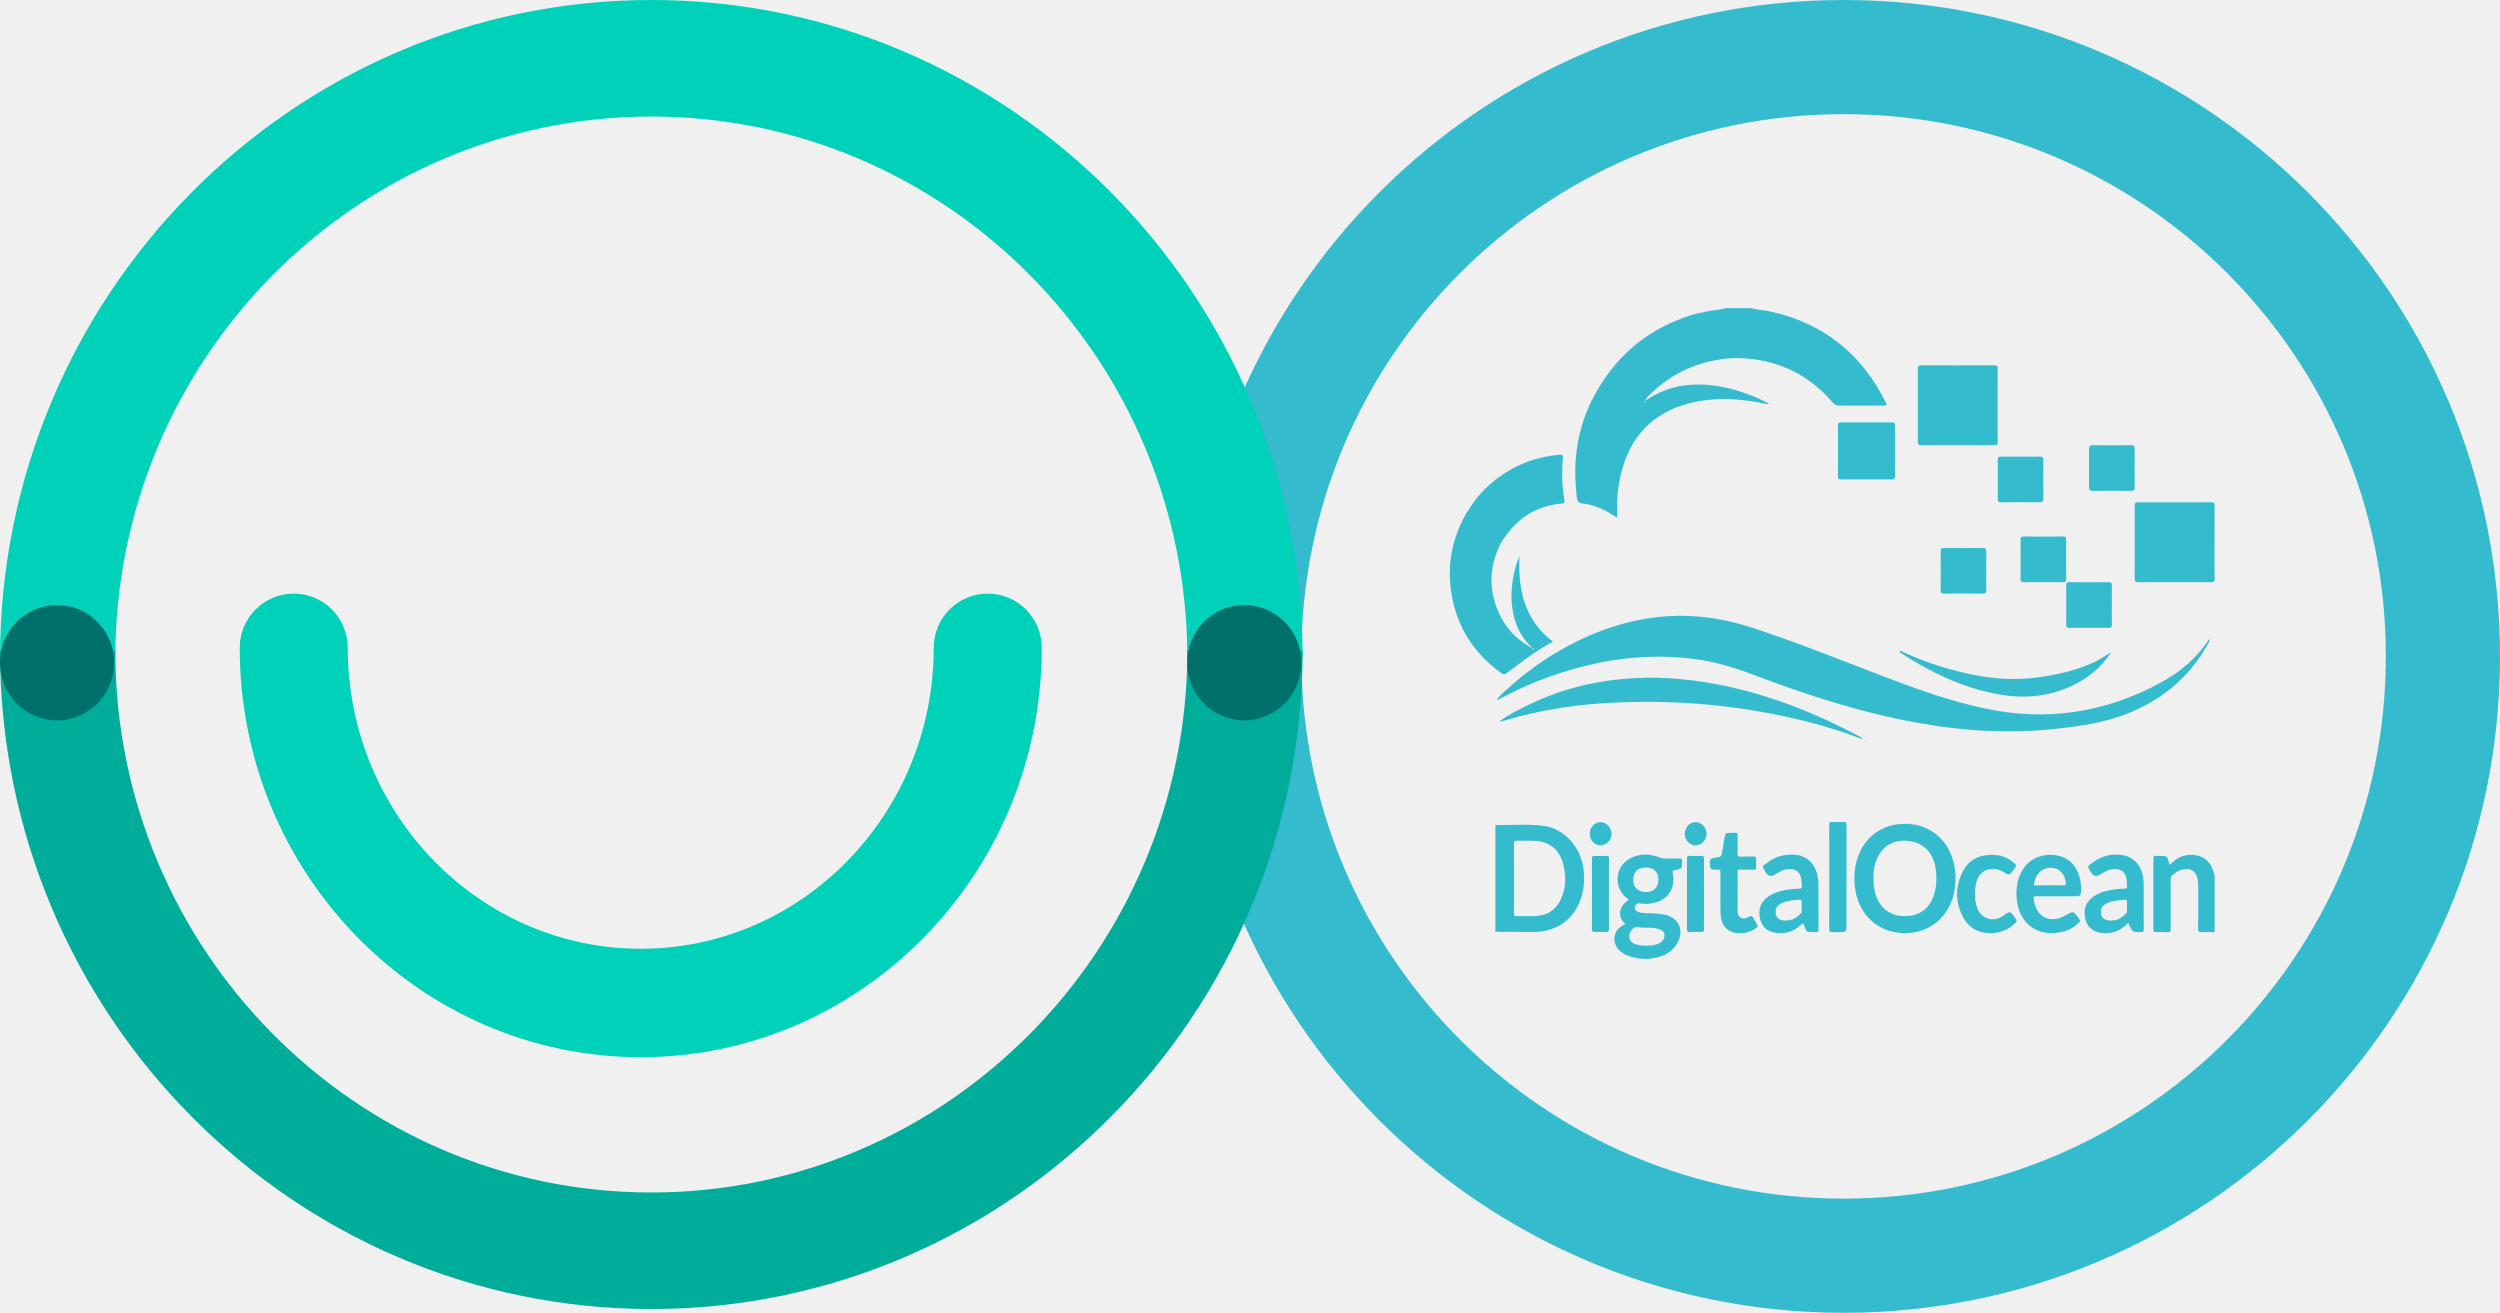
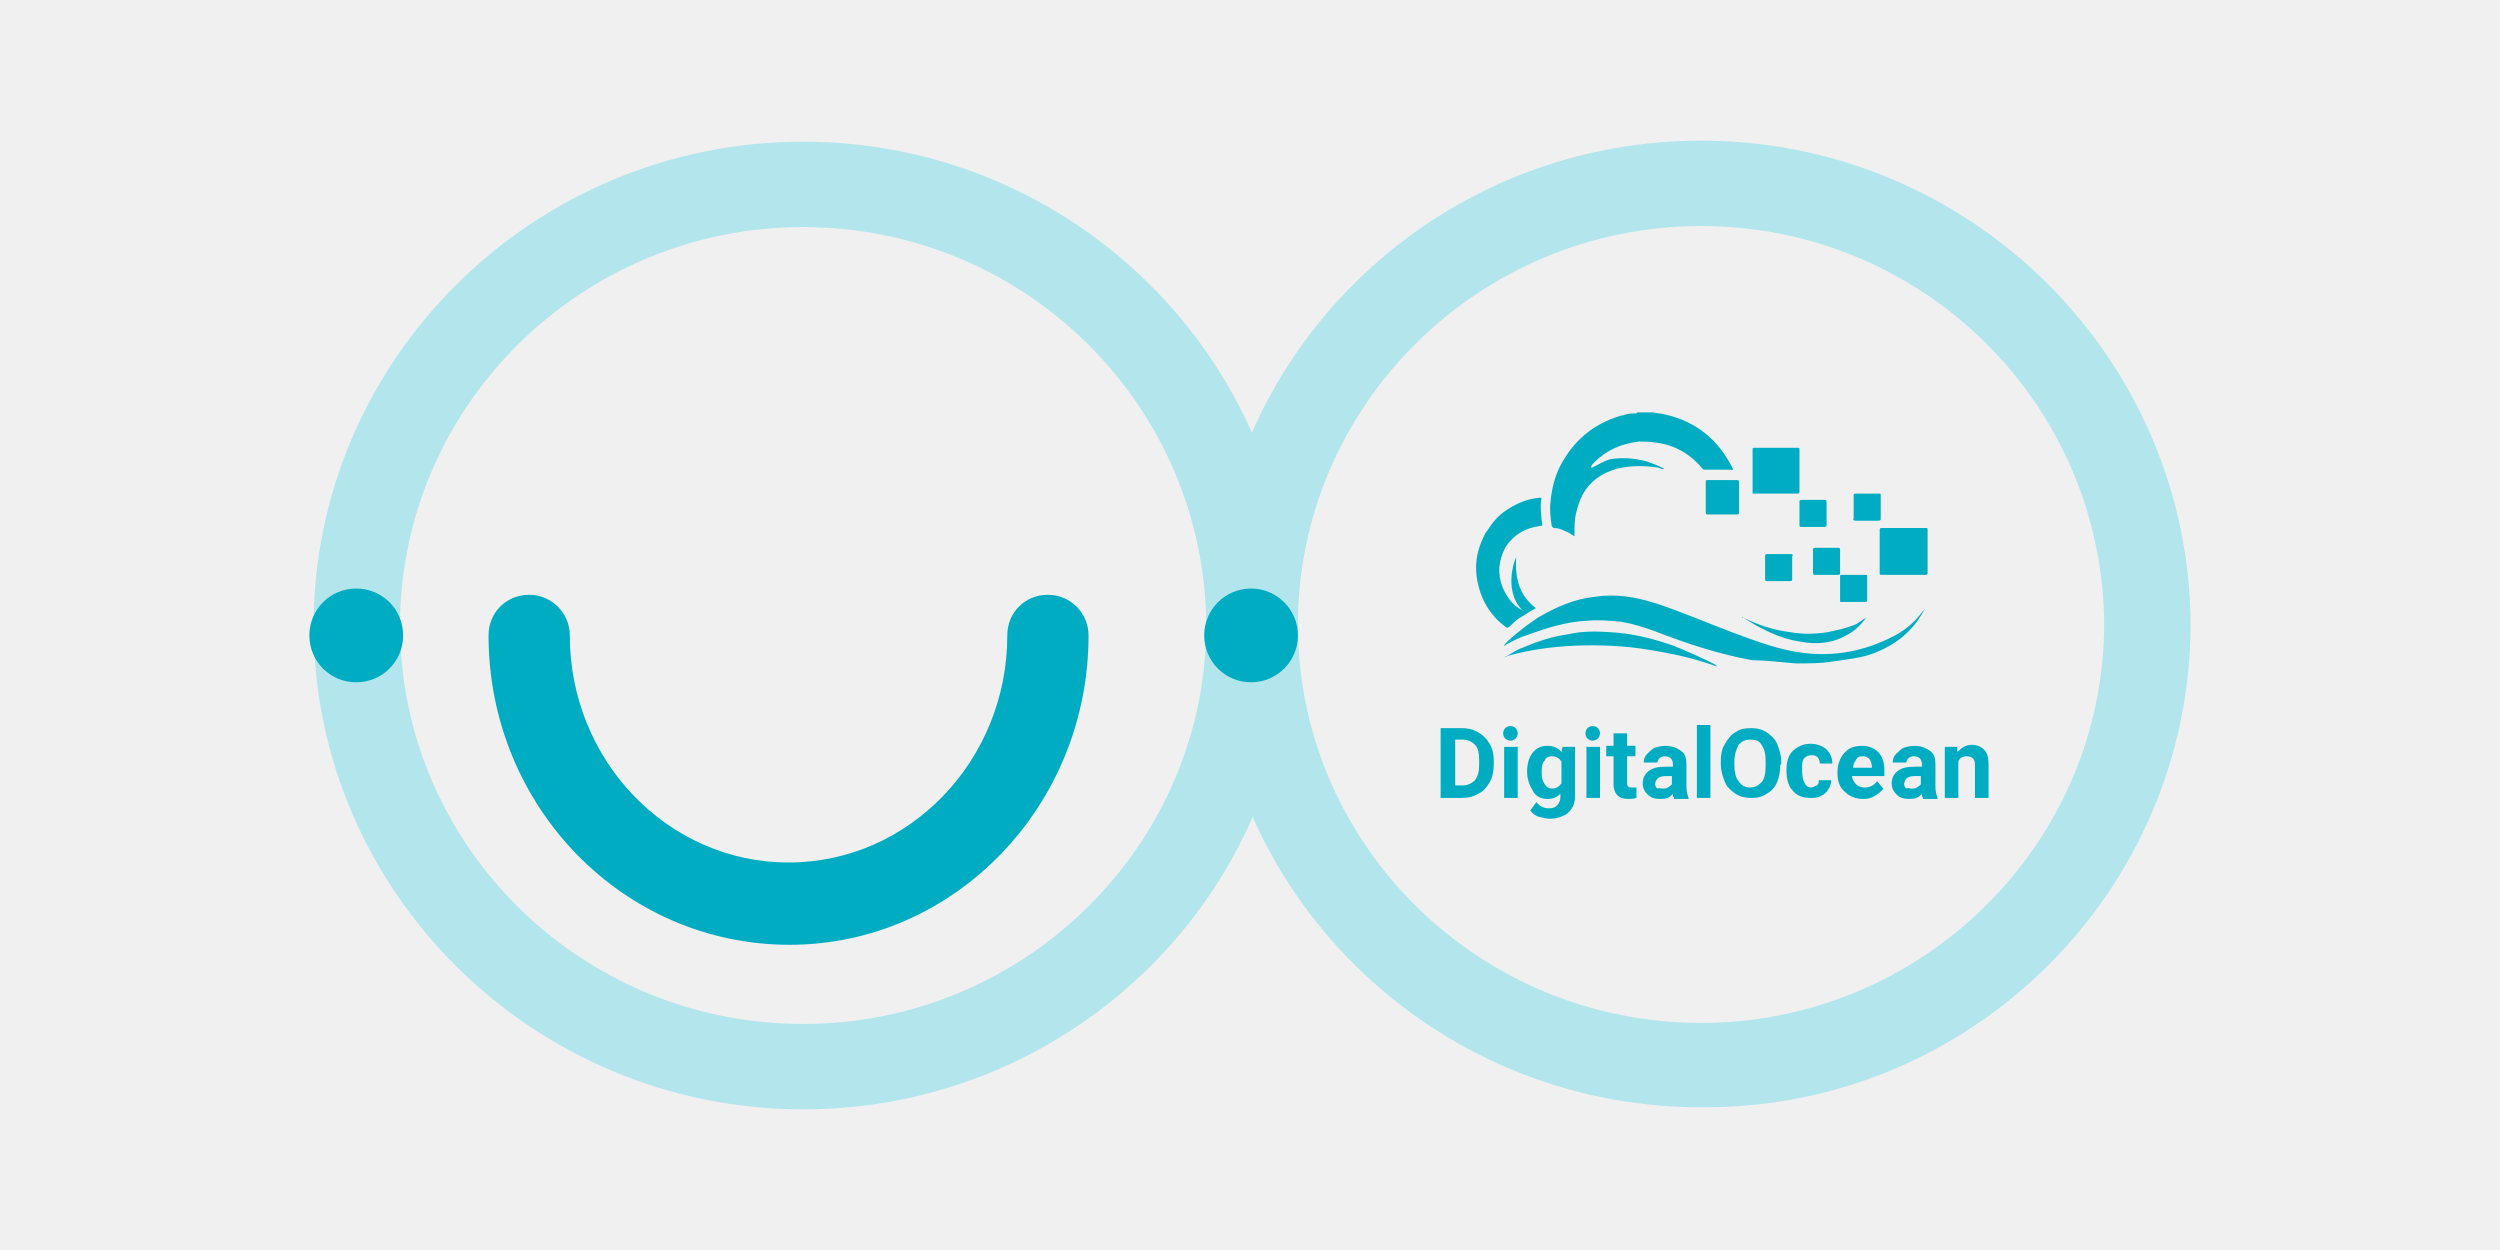
- <svg xmlns="http://www.w3.org/2000/svg" xmlns:xlink="http://www.w3.org/1999/xlink" width="219px" height="115px" viewBox="0 0 219 115" version="1.1">
-   <defs>
-     <path d="M161.5,117 C193.256,117 219,91.256 219,59.5 C219,27.744 193.256,2 161.5,2 C129.744,2 104,27.744 104,59.5 C104,91.256 129.744,117 161.5,117 Z" id="path-1" />
-     <mask id="mask-2" maskContentUnits="userSpaceOnUse" maskUnits="objectBoundingBox" x="0" y="0" width="115" height="115" fill="white">
-       <use xlink:href="#path-1" />
-     </mask>
-   </defs>
-   <g id="Page-1" stroke="none" stroke-width="1" fill="none" fill-rule="evenodd">
-     <g id="010-Sign-up-Copy-8" transform="translate(-72, -102)">
-       <g id="Group" transform="translate(72, 100)">
-         <g id="Screen-Shot-2016-05-03-at-6.30.28-PM" transform="translate(104, 0)" fill="#34BCCE">
-           <g id="Group-6" transform="translate(23, 29)">
-             <path d="M50,23.714 C49.998,23.958 50.095,24.004 50.31,24 C50.872,23.988 51.435,23.996 51.997,23.996 C52.572,23.996 53.147,23.988 53.722,24 C53.935,24.004 54.001,23.932 54,23.721 C53.992,22.571 53.991,21.422 54,20.272 C54.001,20.05 53.911,20 53.71,20.001 C52.573,20.008 51.435,20.01 50.298,20 C50.065,19.998 49.999,20.077 50.001,20.303 C50.01,21.44 50.012,22.577 50,23.714 Z M46.702,21 C45.564,21.014 44.425,21.012 43.287,21.001 C43.05,20.999 42.999,21.086 43,21.305 C43.009,22.438 43.01,23.572 43,24.705 C42.998,24.938 43.078,25.001 43.3,24.999 C44.439,24.99 45.577,24.989 46.715,25 C46.956,25.002 47.004,24.908 47,24.692 C46.988,24.131 46.996,23.571 46.996,23.01 C46.996,22.45 46.988,21.889 47,21.329 C47.004,21.104 46.966,20.997 46.702,21 L46.702,21 Z M48.295,17 C49.42,16.99 50.545,16.99 51.67,17 C51.905,17.002 52.002,16.935 52,16.687 C51.991,15.563 51.991,14.439 52,13.315 C52.002,13.068 51.906,12.999 51.671,13 C50.546,13.009 49.421,13.01 48.296,13 C48.069,12.998 47.995,13.069 48,13.296 C48.014,13.864 48.005,14.432 48.005,15 C48.005,15.568 48.014,16.136 48,16.704 C47.995,16.931 48.068,17.002 48.295,17 L48.295,17 Z M56.316,15.999 C57.443,15.988 58.571,15.986 59.699,16 C59.959,16.003 60.005,15.903 60,15.675 C59.986,15.119 59.995,14.562 59.995,14.006 C59.995,13.437 59.987,12.869 59.999,12.3 C60.004,12.083 59.952,11.998 59.714,12 C58.574,12.012 57.433,12.011 56.293,12 C56.057,11.998 56,12.088 56.001,12.303 C56.008,13.428 56.009,14.553 56,15.678 C55.998,15.915 56.066,16.002 56.316,15.999 L56.316,15.999 Z M54.295,28 C55.433,27.992 56.572,27.991 57.711,28 C57.929,28.002 58.005,27.937 58,27.717 C57.987,27.146 57.996,26.574 57.996,26.003 C57.996,25.432 57.988,24.861 57.999,24.29 C58.004,24.08 57.949,23.998 57.721,24 C56.57,24.01 55.419,24.009 54.268,24.001 C54.066,24 54,24.058 54.001,24.262 C54.009,25.417 54.011,26.571 54,27.725 C53.998,27.955 54.085,28.001 54.295,28 L54.295,28 Z M39.596,30.256 C42.191,31.934 44.936,33.244 47.983,33.807 C50.412,34.256 52.758,34.033 54.967,32.839 C56.174,32.187 57.192,31.306 57.947,30.123 C57.476,30.425 57.013,30.73 56.513,30.972 C55.167,31.622 53.741,31.977 52.28,32.228 C50.387,32.554 48.495,32.563 46.606,32.246 C44.207,31.843 41.897,31.129 39.68,30.106 C39.597,30.067 39.507,29.97 39.395,30.06 C39.423,30.173 39.521,30.207 39.596,30.256 L39.596,30.256 Z M34.283,10 C34.074,9.999 34,10.058 34.001,10.273 C34.009,11.752 34.01,13.23 34,14.709 C33.999,14.943 34.08,15.003 34.302,15 C35.023,14.989 35.745,14.996 36.466,14.996 C37.211,14.996 37.956,14.989 38.701,15 C38.925,15.003 39.001,14.939 39,14.708 C38.991,13.229 38.991,11.75 38.999,10.272 C39.001,10.055 38.925,9.999 38.717,10 C37.239,10.007 35.761,10.007 34.283,10 L34.283,10 Z M29.324,34.571 C26.271,33.477 23.148,32.734 19.915,32.463 C17.831,32.288 15.762,32.351 13.699,32.653 C11.336,32.999 9.07,33.692 6.91,34.736 C6.037,35.159 5.166,35.59 4.381,36.177 L4.398,36.196 C4.53,36.202 4.653,36.166 4.779,36.128 C8.068,35.132 11.441,34.656 14.858,34.528 C18.606,34.387 22.342,34.568 26.056,35.153 C28.988,35.615 31.875,36.261 34.69,37.223 C35.2,37.398 35.706,37.584 36.213,37.765 C36.143,37.667 36.058,37.603 35.966,37.555 C33.814,36.415 31.613,35.391 29.324,34.571 L29.324,34.571 Z M41.313,11.999 C43.438,11.991 45.563,11.989 47.688,12 C47.961,12.001 48.002,11.896 48,11.659 C47.989,10.616 47.995,9.572 47.995,8.528 C47.995,7.46 47.991,6.392 47.999,5.324 C48.001,5.104 47.964,4.999 47.706,5 C45.569,5.01 43.432,5.008 41.295,5.001 C41.077,5.001 41,5.059 41.001,5.287 C41.008,7.424 41.009,9.56 41,11.696 C40.999,11.941 41.081,11.999 41.313,11.999 L41.313,11.999 Z M60.311,23.999 C62.434,23.991 64.558,23.989 66.681,24 C66.944,24.001 67.003,23.917 67,23.67 C66.987,22.627 66.995,21.584 66.995,20.54 C66.995,19.461 66.991,18.381 66.998,17.301 C66.999,17.1 66.976,16.999 66.729,17 C64.581,17.01 62.433,17.009 60.286,17.001 C60.06,17 60,17.068 60.001,17.29 C60.008,19.425 60.009,21.56 60,23.695 C59.999,23.939 60.076,24 60.311,23.999 L60.311,23.999 Z M7.231,29.808 C7.244,29.855 7.269,29.899 7.291,29.941 C7.31,29.924 7.347,29.902 7.344,29.889 C7.333,29.845 7.308,29.803 7.288,29.761 C7.268,29.777 7.229,29.798 7.231,29.808 L7.231,29.808 Z M0.052,24.268 C-0.179,21.964 0.368,19.84 1.503,17.857 C1.526,17.816 1.568,17.787 1.601,17.753 C2.283,16.552 3.225,15.598 4.317,14.794 C5.867,13.654 7.609,13.034 9.504,12.844 C9.912,12.803 9.949,12.838 9.908,13.222 C9.779,14.417 9.857,15.606 10.031,16.79 C10.061,16.997 10.063,17.091 9.816,17.112 C7.6,17.296 5.904,18.377 4.681,20.257 C4.622,20.347 4.561,20.435 4.501,20.524 C3.548,22.362 3.376,24.264 4.102,26.217 C4.653,27.701 5.611,28.848 6.972,29.63 C7.021,29.673 7.083,29.763 7.134,29.697 C7.187,29.628 7.088,29.594 7.033,29.562 C4.855,27.374 5.21,23.861 6.106,21.691 C5.971,24.595 6.499,27.283 9.041,29.209 C8.237,29.642 7.473,30.13 6.739,30.665 C6.161,31.086 5.586,31.51 5.02,31.945 C4.851,32.075 4.731,32.125 4.531,31.981 C1.908,30.093 0.381,27.543 0.052,24.268 L0.052,24.268 Z M17.004,8.167 L17.031,8.244 C17.081,8.205 17.131,8.167 17.181,8.128 L17.004,8.167 Z M11.127,16.578 C10.998,15.436 10.944,14.298 11.042,13.148 C11.199,11.308 11.673,9.561 12.512,7.933 C14.496,4.083 17.567,1.6 21.674,0.453 C21.73,0.437 21.791,0.442 21.849,0.437 C22.522,0.245 23.214,0.165 23.904,0.076 C23.963,0.068 24.022,0.067 24.049,0 L26.462,0 C27.002,0.166 27.569,0.167 28.116,0.29 C32.729,1.331 36.106,3.991 38.22,8.313 C38.245,8.365 38.26,8.422 38.281,8.477 C38.177,8.568 38.067,8.528 37.967,8.528 C36.678,8.531 35.389,8.523 34.1,8.535 C33.861,8.537 33.709,8.453 33.557,8.275 C31.737,6.141 29.454,4.872 26.706,4.479 C25.894,4.363 25.082,4.341 24.267,4.409 C21.751,4.677 19.541,5.646 17.684,7.415 C17.488,7.601 17.27,7.773 17.138,8.023 C17.126,8.052 17.114,8.082 17.101,8.111 C17.125,8.094 17.149,8.077 17.173,8.06 C18.012,7.532 18.888,7.096 19.861,6.887 C21.748,6.483 23.59,6.711 25.408,7.289 C26.276,7.564 27.116,7.907 27.979,8.375 C27.754,8.446 27.61,8.34 27.46,8.329 C27.297,8.318 27.137,8.265 26.974,8.236 C24.988,7.884 22.997,7.816 21.029,8.312 C17.757,9.136 15.759,11.274 14.97,14.606 C14.722,15.655 14.625,16.721 14.663,17.8 C14.669,17.964 14.664,18.129 14.664,18.346 C14.209,18.083 13.812,17.801 13.369,17.608 C12.812,17.365 12.24,17.168 11.638,17.106 C11.299,17.071 11.166,16.924 11.127,16.578 L11.127,16.578 Z M47.538,37.041 C49.407,37.101 51.274,37.053 53.136,36.844 C55.169,36.615 57.192,36.333 59.124,35.601 C62.273,34.407 64.764,32.401 66.427,29.385 C66.486,29.278 66.604,29.181 66.523,28.969 C66.483,29.037 66.462,29.081 66.435,29.12 C65.371,30.697 63.961,31.88 62.326,32.774 C57.44,35.445 52.28,36.216 46.845,35.058 C43.84,34.418 40.958,33.384 38.093,32.288 C34.29,30.833 30.51,29.315 26.643,28.036 C23.744,27.077 20.802,26.701 17.768,27.111 C14.709,27.525 11.901,28.635 9.253,30.211 C7.847,31.048 6.539,32.024 5.315,33.114 C4.907,33.476 4.461,33.812 4.125,34.277 C4.282,34.322 4.372,34.229 4.472,34.176 C5.483,33.644 6.505,33.131 7.567,32.717 C10.47,31.584 13.449,30.789 16.569,30.582 C18.273,30.468 19.963,30.523 21.647,30.761 C23.329,30.999 24.951,31.486 26.542,32.089 C31.299,33.889 36.118,35.465 41.133,36.345 C43.254,36.718 45.387,36.972 47.538,37.041 L47.538,37.041 Z M36.381,38 L36.385,37.949 L36.462,37.979 L36.381,38 Z" id="Fill-1" />
-             <path d="M14.171,46.046 C14.17,46.584 13.708,47.063 13.196,47.058 C12.683,47.053 12.262,46.597 12.262,46.045 C12.261,45.478 12.689,45.015 13.208,45.02 C13.724,45.025 14.173,45.502 14.171,46.046 M22.498,46.058 C22.489,46.597 22.022,47.07 21.51,47.058 C20.998,47.046 20.582,46.585 20.586,46.032 C20.589,45.48 21.013,45.022 21.523,45.02 C22.05,45.017 22.508,45.504 22.498,46.058 M13.948,54.371 C13.95,54.598 13.885,54.654 13.685,54.643 C13.366,54.625 13.045,54.624 12.726,54.643 C12.514,54.656 12.446,54.595 12.449,54.355 C12.462,53.326 12.455,52.297 12.455,51.268 C12.455,50.265 12.46,49.263 12.451,48.26 C12.449,48.05 12.488,47.962 12.704,47.975 C13.039,47.995 13.376,47.991 13.712,47.976 C13.894,47.968 13.949,48.022 13.947,48.223 C13.937,49.252 13.942,50.281 13.942,51.31 C13.942,52.331 13.936,53.351 13.948,54.371 M22.27,48.24 C22.262,49.902 22.266,51.564 22.266,53.226 C22.266,53.613 22.257,54 22.27,54.387 C22.276,54.576 22.233,54.652 22.041,54.643 C21.697,54.626 21.352,54.627 21.008,54.643 C20.822,54.651 20.774,54.588 20.775,54.391 C20.784,53.363 20.779,52.334 20.779,51.305 C20.779,50.285 20.784,49.264 20.775,48.244 C20.774,48.046 20.812,47.964 21.016,47.975 C21.351,47.994 21.689,47.992 22.024,47.976 C22.22,47.966 22.271,48.032 22.27,48.24 M34.759,45.314 C34.749,48.189 34.753,51.063 34.753,53.938 C34.753,54.653 34.753,54.653 34.095,54.653 C33.898,54.653 33.7,54.64 33.505,54.657 C33.302,54.674 33.24,54.601 33.241,54.379 C33.25,52.858 33.246,51.338 33.246,49.817 C33.246,48.305 33.25,46.793 33.241,45.281 C33.24,45.063 33.293,44.991 33.499,45.003 C33.818,45.021 34.139,45.024 34.457,45.002 C34.69,44.986 34.76,45.052 34.759,45.314 M49.513,53.386 C49.718,53.669 49.716,53.667 49.466,53.922 C48.409,54.999 46.002,55.212 45.016,53.437 C44.266,52.086 44.252,50.664 44.965,49.298 C45.542,48.192 46.536,47.85 47.665,47.887 C48.352,47.91 48.957,48.165 49.484,48.643 C49.617,48.763 49.651,48.858 49.523,49.004 C49.44,49.099 49.379,49.217 49.305,49.323 C49.083,49.643 48.96,49.678 48.645,49.467 C48.288,49.228 47.915,49.087 47.486,49.114 C46.853,49.154 46.406,49.492 46.182,50.129 C46.05,50.504 46.011,50.896 46.017,51.313 C46.006,51.747 46.061,52.189 46.233,52.606 C46.614,53.529 47.691,53.816 48.501,53.212 C49.075,52.783 49.077,52.784 49.513,53.386 M26.84,53.846 C27.033,54.183 27.035,54.186 26.707,54.389 C26.158,54.728 25.56,54.816 24.948,54.703 C24.244,54.572 23.789,53.987 23.734,53.218 C23.687,52.577 23.721,51.935 23.708,51.395 C23.708,50.661 23.705,50.028 23.711,49.395 C23.713,49.239 23.674,49.169 23.519,49.183 C23.38,49.195 23.24,49.188 23.101,49.184 C22.903,49.179 22.807,49.068 22.794,48.855 C22.757,48.223 22.755,48.223 23.346,48.117 C23.788,48.038 23.79,48.038 23.874,47.557 C23.945,47.151 24.012,46.745 24.081,46.34 C24.134,46.029 24.21,45.96 24.509,45.956 C24.681,45.953 24.854,45.966 25.025,45.952 C25.183,45.939 25.217,46.01 25.214,46.165 C25.207,46.71 25.218,47.256 25.208,47.8 C25.205,47.981 25.247,48.046 25.424,48.04 C25.826,48.027 26.228,48.041 26.629,48.033 C26.78,48.03 26.855,48.062 26.844,48.248 C26.829,48.493 26.83,48.741 26.844,48.986 C26.853,49.157 26.79,49.192 26.645,49.189 C26.227,49.18 25.809,49.191 25.391,49.182 C25.254,49.18 25.208,49.223 25.209,49.374 C25.214,50.526 25.207,51.678 25.215,52.829 C25.219,53.329 25.568,53.574 26.006,53.404 C26.075,53.377 26.143,53.344 26.205,53.304 C26.375,53.195 26.498,53.244 26.594,53.42 C26.673,53.564 26.758,53.703 26.84,53.846 M30.752,53.019 C30.474,53.315 30.152,53.538 29.758,53.61 C29.556,53.647 29.351,53.654 29.146,53.62 C28.847,53.569 28.64,53.391 28.574,53.117 C28.493,52.779 28.588,52.46 28.832,52.269 C29.063,52.089 29.33,52.001 29.604,51.942 C29.941,51.868 30.283,51.833 30.628,51.821 C30.793,51.815 30.847,51.875 30.831,52.045 C30.82,52.167 30.829,52.291 30.829,52.448 C30.784,52.613 30.917,52.844 30.752,53.019 M32.296,52.364 L32.292,52.364 C32.292,51.678 32.308,50.991 32.289,50.306 C32.251,48.921 31.427,47.951 30.226,47.872 C29.375,47.816 28.573,48.005 27.869,48.533 C27.275,48.978 27.359,48.809 27.699,49.442 C27.859,49.742 28.135,49.802 28.425,49.643 C28.607,49.543 28.783,49.43 28.965,49.33 C29.257,49.168 29.57,49.114 29.895,49.133 C30.367,49.16 30.666,49.436 30.781,49.93 C30.836,50.165 30.819,50.401 30.831,50.638 C30.838,50.779 30.8,50.838 30.657,50.845 C30.305,50.861 29.952,50.877 29.604,50.931 C28.918,51.037 28.254,51.224 27.698,51.704 C27.184,52.149 27.035,52.732 27.165,53.405 C27.297,54.083 27.693,54.515 28.316,54.666 C29.228,54.887 30.06,54.681 30.766,54.009 C30.952,53.832 30.998,53.886 31.055,54.105 C31.182,54.591 31.256,54.644 31.726,54.652 C31.841,54.654 31.957,54.641 32.071,54.654 C32.262,54.677 32.302,54.586 32.3,54.396 C32.29,53.719 32.296,53.041 32.296,52.364 M59.248,53.012 C58.967,53.316 58.639,53.542 58.236,53.612 C58.043,53.646 57.847,53.653 57.651,53.621 C57.341,53.571 57.12,53.382 57.063,53.108 C56.988,52.745 57.085,52.444 57.349,52.25 C57.597,52.067 57.88,51.986 58.171,51.928 C58.484,51.865 58.8,51.834 59.12,51.821 C59.28,51.815 59.342,51.866 59.325,52.04 C59.313,52.162 59.322,52.285 59.322,52.443 C59.279,52.608 59.409,52.838 59.248,53.012 M60.789,50.75 C60.789,50.486 60.778,50.223 60.751,49.96 C60.639,48.883 59.94,48.073 58.955,47.912 C58.017,47.757 57.139,47.962 56.357,48.536 C55.767,48.969 55.851,48.818 56.193,49.448 C56.354,49.744 56.631,49.801 56.922,49.64 C57.082,49.551 57.235,49.449 57.395,49.359 C57.699,49.188 58.024,49.115 58.368,49.132 C58.852,49.155 59.161,49.432 59.273,49.937 C59.325,50.171 59.316,50.408 59.325,50.644 C59.331,50.794 59.282,50.837 59.144,50.844 C58.784,50.862 58.422,50.877 58.067,50.933 C57.388,51.04 56.734,51.234 56.185,51.705 C55.677,52.142 55.532,52.726 55.649,53.385 C55.767,54.05 56.155,54.476 56.761,54.659 C57.17,54.782 57.588,54.77 58.004,54.691 C58.564,54.585 59.015,54.254 59.447,53.842 C59.773,54.661 59.773,54.655 60.541,54.656 C60.731,54.657 60.794,54.605 60.793,54.391 C60.783,53.178 60.787,51.964 60.789,50.75 M53.784,50.554 C53.375,50.549 52.966,50.552 52.557,50.552 C52.148,50.552 51.738,50.549 51.329,50.554 C51.205,50.555 51.163,50.536 51.189,50.379 C51.349,49.377 52.174,48.811 53.08,49.092 C53.587,49.25 53.961,49.808 53.961,50.385 C53.961,50.539 53.899,50.555 53.784,50.554 M52.823,47.89 C51.68,47.811 50.577,48.343 50.018,49.489 C49.655,50.235 49.594,51.024 49.675,51.846 C49.805,53.157 50.582,54.227 51.707,54.589 C52.34,54.794 52.984,54.779 53.627,54.639 C54.134,54.529 54.59,54.3 54.987,53.942 C55.274,53.682 55.273,53.681 55.046,53.376 C54.984,53.294 54.925,53.21 54.862,53.129 C54.679,52.896 54.541,52.864 54.281,52.999 C54.074,53.105 53.876,53.233 53.665,53.326 C52.429,53.871 51.39,53.257 51.165,51.858 C51.111,51.523 51.119,51.512 51.423,51.512 C51.997,51.512 52.571,51.512 53.145,51.512 C53.735,51.512 54.326,51.513 54.916,51.511 C55.194,51.51 55.272,51.438 55.292,51.151 C55.408,49.533 54.635,48.016 52.823,47.89 M18.269,50.193 C18.226,50.703 17.894,51.074 17.422,51.134 C17.341,51.144 17.259,51.144 17.213,51.146 C16.369,51.149 15.919,50.555 16.11,49.734 C16.185,49.413 16.367,49.188 16.661,49.081 C16.97,48.969 17.288,48.96 17.602,49.055 C18.073,49.197 18.317,49.62 18.269,50.193 M16.262,54.225 C16.467,54.196 16.682,54.256 16.893,54.26 C17.326,54.267 17.761,54.248 18.188,54.347 C18.596,54.442 18.783,54.602 18.81,54.878 C18.841,55.197 18.644,55.503 18.293,55.657 C17.947,55.809 17.583,55.855 17.211,55.837 C16.848,55.852 16.491,55.816 16.153,55.663 C15.854,55.527 15.699,55.274 15.716,54.972 C15.733,54.682 16.013,54.26 16.262,54.225 M20.131,48.202 C19.713,48.215 19.295,48.201 18.877,48.208 C18.677,48.211 18.496,48.165 18.306,48.091 C17.434,47.753 16.566,47.769 15.734,48.229 C14.466,48.929 14.343,50.766 15.492,51.667 C15.552,51.714 15.648,51.729 15.662,51.833 C14.776,52.408 14.677,53.36 15.384,53.94 C15.261,54.009 15.159,54.062 15.061,54.123 C14.32,54.586 14.203,55.543 14.809,56.197 C15.008,56.412 15.245,56.571 15.507,56.677 C16.467,57.065 17.444,57.102 18.424,56.795 C18.977,56.623 19.462,56.316 19.814,55.809 C20.6,54.679 20.171,53.436 18.893,53.143 C18.329,53.014 17.755,53 17.181,52.989 C16.926,52.985 16.672,52.965 16.435,52.856 C16.167,52.732 16.129,52.473 16.325,52.242 C16.448,52.098 16.591,52.125 16.735,52.149 C17.206,52.229 17.667,52.175 18.119,52.032 C19.208,51.687 19.792,50.662 19.536,49.516 C19.485,49.287 19.545,49.256 19.728,49.222 C20.353,49.108 20.346,49.1 20.348,48.442 C20.349,48.262 20.308,48.196 20.131,48.202 M42.506,51.075 C42.212,52.309 41.495,53.063 40.301,53.223 C39.047,53.391 37.94,52.897 37.411,51.653 C37.206,51.169 37.109,50.633 37.107,49.83 C37.096,49.364 37.184,48.788 37.416,48.243 C37.948,46.992 39.054,46.507 40.258,46.676 C41.635,46.868 42.451,47.838 42.595,49.325 C42.653,49.917 42.643,50.499 42.506,51.075 M39.862,45.166 C37.259,45.167 35.444,47.131 35.442,49.948 C35.44,52.777 37.258,54.741 39.877,54.74 C42.474,54.739 44.303,52.765 44.305,49.96 C44.308,47.143 42.475,45.165 39.862,45.166 M67,49.606 L67,54.673 C66.608,54.626 66.215,54.651 65.823,54.658 C65.621,54.661 65.558,54.606 65.56,54.383 C65.57,53.108 65.565,51.834 65.564,50.559 C65.564,50.454 65.565,50.348 65.553,50.243 C65.447,49.311 64.886,48.93 64.034,49.211 C63.722,49.314 63.467,49.516 63.224,49.744 C63.125,49.838 63.148,49.95 63.148,50.06 C63.147,51.493 63.143,52.926 63.152,54.358 C63.153,54.585 63.106,54.671 62.882,54.657 C62.539,54.637 62.193,54.646 61.849,54.654 C61.694,54.658 61.637,54.611 61.637,54.431 C61.643,52.357 61.643,50.282 61.637,48.208 C61.636,48.015 61.697,47.965 61.863,47.977 C62.051,47.99 62.24,47.979 62.428,47.98 C62.803,47.983 62.891,48.062 62.975,48.466 C62.994,48.558 63.017,48.65 63.041,48.755 C63.151,48.726 63.206,48.633 63.276,48.568 C63.906,47.984 64.636,47.764 65.448,47.933 C66.185,48.087 66.663,48.581 66.905,49.343 C66.933,49.431 66.925,49.537 67,49.606 M9.647,51.94 C9.203,52.78 8.485,53.185 7.605,53.239 C7.009,53.276 6.409,53.243 5.811,53.255 C5.64,53.258 5.631,53.17 5.632,53.03 C5.635,52.001 5.634,50.973 5.634,49.945 C5.634,48.926 5.637,47.906 5.63,46.887 C5.629,46.709 5.665,46.639 5.845,46.646 C6.483,46.673 7.123,46.603 7.759,46.686 C8.947,46.842 9.672,47.582 9.964,48.801 C10.223,49.881 10.171,50.95 9.647,51.94 M8.175,45.338 C6.788,45.174 5.392,45.284 4,45.277 L4,54.62 C4.86,54.626 5.72,54.637 6.58,54.636 C7.136,54.636 7.695,54.674 8.247,54.566 C9.513,54.317 10.523,53.653 11.176,52.438 C11.693,51.476 11.821,50.435 11.736,49.337 C11.578,47.298 10.071,45.562 8.175,45.338" id="Fill-1" />
-           </g>
+ <svg xmlns="http://www.w3.org/2000/svg" version="1.1" id="Layer_1" x="0px" y="0px" viewBox="-391 325 240 120" style="enable-background:new -391 325 240 120;" xml:space="preserve">
+   <style type="text/css">
+ 	.st0{fill:#FFFFFF;fill-opacity:0;}
+ 	.st1{fill:#00ACC1;}
+ 	.st2{fill:#B2E6EC;}
+ </style>
+   <g id="Page-1">
+     <rect id="Rectangle-127-Copy" x="-391" y="325" class="st0" width="240" height="120" />
+     <g>
+       <g id="Screen-Shot-2016-05-03-at-6.30.28-PM" transform="translate(18.85053, 22.78821)">
+         <g id="Group-6">
+           <path id="Fill-1" class="st1" d="M-235.8,357.2c0,0.2,0.1,0.2,0.2,0.2c0.4,0,0.7,0,1.1,0c0.4,0,0.7,0,1.1,0      c0.2,0,0.2-0.1,0.2-0.2c0-0.7,0-1.5,0-2.2c0-0.2-0.1-0.2-0.2-0.2c-0.7,0-1.5,0-2.2,0c-0.2,0-0.2,0.1-0.2,0.2      C-235.8,355.7-235.8,356.4-235.8,357.2L-235.8,357.2z M-238,355.4c-0.7,0-1.5,0-2.2,0c-0.2,0-0.2,0.1-0.2,0.2c0,0.7,0,1.5,0,2.2      c0,0.2,0.1,0.2,0.2,0.2c0.7,0,1.5,0,2.2,0c0.2,0,0.2-0.1,0.2-0.2c0-0.4,0-0.7,0-1.1c0-0.4,0-0.7,0-1.1      C-237.7,355.5-237.7,355.4-238,355.4L-238,355.4L-238,355.4z M-236.9,352.8c0.7,0,1.4,0,2.2,0c0.2,0,0.2-0.1,0.2-0.2      c0-0.7,0-1.5,0-2.2c0-0.2-0.1-0.2-0.2-0.2c-0.7,0-1.4,0-2.2,0c-0.2,0-0.2,0.1-0.2,0.2c0,0.4,0,0.7,0,1.1c0,0.4,0,0.7,0,1.1      C-237.1,352.8-237,352.8-236.9,352.8L-236.9,352.8L-236.9,352.8z M-231.7,352.2c0.7,0,1.4,0,2.2,0c0.2,0,0.2-0.1,0.2-0.2      c0-0.4,0-0.7,0-1.1c0-0.4,0-0.7,0-1.1c0-0.2,0-0.2-0.2-0.2c-0.7,0-1.5,0-2.2,0c-0.2,0-0.2,0.1-0.2,0.2c0,0.7,0,1.5,0,2.2      C-232,352.1-231.9,352.2-231.7,352.2L-231.7,352.2L-231.7,352.2z M-233,360c0.7,0,1.5,0,2.2,0c0.2,0,0.2-0.1,0.2-0.2      c0-0.4,0-0.7,0-1.1s0-0.7,0-1.1c0-0.2,0-0.2-0.2-0.2c-0.7,0-1.5,0-2.2,0c-0.2,0-0.2,0-0.2,0.2c0,0.8,0,1.5,0,2.3      C-233.2,360-233.2,360-233,360L-233,360L-233,360z M-242.5,361.5c1.7,1.1,3.5,2,5.4,2.3c1.6,0.3,3.1,0.2,4.5-0.6      c0.8-0.4,1.4-1,1.9-1.7c-0.3,0.2-0.6,0.4-0.9,0.6c-0.9,0.4-1.8,0.6-2.8,0.8c-1.3,0.2-2.4,0.2-3.6,0c-1.6-0.2-3.1-0.7-4.5-1.4      c-0.1,0-0.1-0.1-0.2,0C-242.6,361.4-242.5,361.4-242.5,361.5L-242.5,361.5L-242.5,361.5z M-245.9,348.3c-0.2,0-0.2,0-0.2,0.2      c0,0.9,0,1.9,0,2.9c0,0.2,0.1,0.2,0.2,0.2c0.5,0,0.9,0,1.4,0c0.5,0,0.9,0,1.4,0c0.2,0,0.2-0.1,0.2-0.2c0-0.9,0-1.9,0-2.9      c0-0.2-0.1-0.2-0.2-0.2C-244,348.3-245,348.3-245.9,348.3L-245.9,348.3L-245.9,348.3z M-249.2,364.2c-2-0.7-4-1.2-6.1-1.3      c-1.3-0.1-2.7-0.1-4,0.2c-1.5,0.2-3,0.7-4.4,1.3c-0.6,0.2-1.1,0.6-1.7,0.9l0,0c0.1,0,0.2,0,0.2-0.1c2.1-0.6,4.3-0.9,6.5-1      c2.4-0.1,4.8,0,7.2,0.4c1.9,0.3,3.8,0.7,5.6,1.3c0.3,0.1,0.6,0.2,0.9,0.3c-0.1-0.1-0.1-0.1-0.2-0.2      C-246.2,365.5-247.7,364.8-249.2,364.2L-249.2,364.2L-249.2,364.2z M-241.4,349.6c1.3,0,2.8,0,4.1,0c0.2,0,0.2-0.1,0.2-0.2      c0-0.7,0-1.3,0-2s0-1.4,0-2c0-0.2,0-0.2-0.2-0.2c-1.3,0-2.8,0-4.1,0c-0.2,0-0.2,0-0.2,0.2c0,1.4,0,2.8,0,4.2      C-241.6,349.6-241.6,349.6-241.4,349.6L-241.4,349.6L-241.4,349.6z M-229.1,357.4c1.3,0,2.8,0,4.1,0c0.2,0,0.2-0.1,0.2-0.2      c0-0.7,0-1.3,0-2c0-0.7,0-1.4,0-2.1c0-0.2,0-0.2-0.2-0.2c-1.4,0-2.8,0-4.2,0c-0.2,0-0.2,0.1-0.2,0.2c0,1.4,0,2.8,0,4.2      C-229.4,357.4-229.3,357.4-229.1,357.4L-229.1,357.4L-229.1,357.4z M-263.4,361.2L-263.4,361.2      C-263.3,361.2-263.3,361.2-263.4,361.2C-263.3,361.2-263.3,361.2-263.4,361.2C-263.3,361.2-263.4,361.2-263.4,361.2      L-263.4,361.2L-263.4,361.2z M-268.1,357.5c-0.2-1.5,0.2-2.9,0.9-4.2l0.1-0.1c0.5-0.8,1-1.4,1.7-1.9c1-0.7,2.1-1.2,3.3-1.3      c0.2,0,0.3,0,0.2,0.2c-0.1,0.8,0,1.6,0.1,2.3c0,0.2,0,0.2-0.2,0.2c-1.4,0.2-2.5,0.8-3.3,2c0,0.1-0.1,0.1-0.1,0.2      c-0.6,1.2-0.7,2.4-0.2,3.7c0.4,0.9,0.9,1.7,1.9,2.2l0.1,0.1c0-0.1,0-0.1-0.1-0.1c-1.4-1.4-1.2-3.7-0.6-5.1      c-0.1,1.9,0.2,3.6,1.9,4.9c-0.6,0.3-1,0.6-1.5,0.9c-0.4,0.2-0.7,0.6-1.1,0.9c-0.1,0.1-0.2,0.1-0.3,0      C-266.8,361.3-267.8,359.7-268.1,357.5L-268.1,357.5L-268.1,357.5z M-257.1,347.1L-257.1,347.1      C-257,347.1-257,347.1-257.1,347.1L-257.1,347.1L-257.1,347.1z M-260.9,352.6c-0.1-0.7-0.2-1.5-0.1-2.2c0.1-1.2,0.4-2.4,0.9-3.4      c1.3-2.5,3.2-4.1,5.9-4.9h0.1c0.5-0.2,0.9-0.2,1.3-0.2c0,0,0.1,0,0.1-0.1h1.6c0.3,0.1,0.7,0.1,1.1,0.2c3,0.7,5.1,2.4,6.5,5.2      v0.1c-0.1,0.1-0.2,0-0.2,0c-0.9,0-1.7,0-2.5,0c-0.2,0-0.2-0.1-0.3-0.2c-1.2-1.4-2.7-2.2-4.4-2.4c-0.6-0.1-1-0.1-1.6-0.1      c-1.7,0.2-3.1,0.8-4.3,2c-0.2,0.2-0.2,0.2-0.3,0.4c0,0,0,0,0,0.1c0,0,0,0,0.1,0c0.6-0.3,1.1-0.6,1.7-0.8      c1.2-0.2,2.4-0.1,3.5,0.2c0.6,0.2,1.1,0.4,1.7,0.7c-0.2,0.1-0.2,0-0.3,0s-0.2-0.1-0.3-0.1c-1.3-0.2-2.6-0.2-3.9,0.1      c-2.1,0.6-3.4,1.9-3.9,4.1c-0.2,0.7-0.2,1.3-0.2,2c0,0.1,0,0.2,0,0.4c-0.3-0.2-0.6-0.4-0.9-0.5c-0.4-0.2-0.7-0.3-1.1-0.3      C-260.7,352.9-260.9,352.8-260.9,352.6L-260.9,352.6L-260.9,352.6z M-237.4,365.9c1.2,0,2.4,0,3.6-0.2c1.3-0.2,2.6-0.3,3.9-0.8      c2-0.8,3.6-2,4.7-4c0-0.1,0.1-0.2,0.1-0.2c0,0.1,0,0.1-0.1,0.1c-0.7,1-1.6,1.8-2.7,2.4c-3.2,1.7-6.5,2.2-10,1.5      c-2-0.4-3.8-1.1-5.7-1.8c-2.4-0.9-4.9-2-7.4-2.8c-1.9-0.6-3.8-0.9-5.7-0.6c-2,0.2-3.8,1-5.5,2c-0.9,0.6-1.7,1.2-2.5,1.9      c-0.2,0.2-0.6,0.5-0.8,0.8c0.1,0,0.2,0,0.2-0.1c0.6-0.3,1.3-0.7,2-0.9c1.9-0.7,3.8-1.3,5.8-1.4c1.1-0.1,2.2,0,3.3,0.1      c1.1,0.2,2.1,0.5,3.2,0.9c3.1,1.2,6.1,2.2,9.4,2.8C-240.2,365.6-238.8,365.8-237.4,365.9L-237.4,365.9L-237.4,365.9z       M-244.6,366.5L-244.6,366.5L-244.6,366.5L-244.6,366.5L-244.6,366.5z" />
        </g>
-         <use id="Mask" stroke="#34BCCE" mask="url(#mask-2)" stroke-width="20" xlink:href="#path-1" />
-         <path d="M21,58.749 C21,56.126 23.119,54 25.732,54 C28.344,54 30.463,56.126 30.463,58.749 C30.463,73.285 41.977,85.111 56.129,85.111 C70.281,85.111 81.795,73.285 81.795,58.749 C81.795,56.126 83.914,54 86.526,54 C89.139,54 91.258,56.126 91.258,58.749 C91.258,78.522 75.499,94.609 56.129,94.609 C36.759,94.609 21,78.522 21,58.749 L21,58.749 L21,58.749 Z" id="Fill-1" fill="#00D2BA" />
-         <path d="M57.055,12.207 C31.163,12.207 10.098,33.498 10.098,59.669 L0,59.669 C0,27.869 25.595,2 57.055,2 C88.515,2 114.11,27.87 114.11,59.669 L104.012,59.669 C104.012,33.498 82.948,12.207 57.055,12.207 Z" id="Fill-2" fill="#00D2BA" />
-         <path d="M57.055,116.669 C25.595,116.669 0,90.798 0,59 L10.098,59 C10.098,85.17 31.163,106.462 57.055,106.462 C82.947,106.462 104.012,85.17 104.012,59 L114.11,59 C114.11,90.798 88.516,116.669 57.055,116.669 L60.531,111.602" id="Fill-3" fill="#00AD9B" />
-         <ellipse id="Oval-1" fill="#00716A" cx="5" cy="60.054" rx="5" ry="5.054" />
-         <ellipse id="Oval-1-Copy" fill="#00716A" cx="109" cy="60.054" rx="5" ry="5.054" />
+       </g>
+       <path id="Fill-1_2_" class="st1" d="M-344.1,386c0-2.2,1.7-3.9,3.9-3.9s3.9,1.8,3.9,3.9c0,12,9.4,21.8,21,21.8s21-9.8,21-21.8    c0-2.2,1.7-3.9,3.9-3.9s3.9,1.8,3.9,3.9c0,16.4-12.9,29.7-28.7,29.7C-331.2,415.7-344.1,402.4-344.1,386L-344.1,386L-344.1,386    L-344.1,386z" />
+       <path id="Fill-2" class="st2" d="M-313.9,346.8c-21.3,0-38.7,17.2-38.7,38.3h-8.3c0-25.6,21.1-46.5,47-46.5s47,20.9,47,46.5h-8.3    C-275.3,363.9-292.6,346.8-313.9,346.8L-313.9,346.8z" />
+       <path id="Fill-3" class="st2" d="M-313.9,431.5c-25.9,0-47-20.9-47-46.5h8.3c0,21.1,17.3,38.3,38.7,38.3    c21.3,0,38.7-17.2,38.7-38.3h8.3C-266.9,410.7-288,431.5-313.9,431.5l2.9-4.1" />
+       <path class="st2" d="M-180.7,385C-180.7,385-180.7,385-180.7,385L-180.7,385c-0.1-25.6-21.1-46.5-47-46.5    c-25.9,0-46.9,20.8-47,46.4h0c0,0,0,0,0,0s0,0,0,0h0c0.1,25.6,21.1,46.4,47,46.4C-201.9,431.5-180.8,410.7-180.7,385L-180.7,385    C-180.7,385-180.7,385-180.7,385z M-227.7,423.2c-21.4,0-38.7-17.2-38.7-38.2c0-21.1,17.4-38.3,38.7-38.3    c21.3,0,38.6,17.1,38.7,38.3C-189.1,406.1-206.5,423.2-227.7,423.2z" />
+       <path id="Oval-1" class="st1" d="M-356.8,390.5c2.5,0,4.5-2,4.5-4.5s-2-4.5-4.5-4.5s-4.5,2-4.5,4.5S-359.3,390.5-356.8,390.5z" />
+       <circle id="Oval-1-Copy" class="st1" cx="-270.9" cy="386" r="4.5" />
+       <g>
+         <path class="st1" d="M-252.7,401.6v-6.7h2c0.6,0,1.1,0.1,1.6,0.4c0.5,0.3,0.8,0.6,1.1,1.1c0.3,0.5,0.4,1,0.4,1.7v0.3     c0,0.6-0.1,1.2-0.4,1.7c-0.3,0.5-0.6,0.9-1.1,1.1c-0.5,0.3-1,0.4-1.6,0.4H-252.7z M-251.3,396v4.4h0.7c0.5,0,0.9-0.2,1.2-0.5     c0.3-0.4,0.4-0.9,0.4-1.5v-0.4c0-0.7-0.1-1.2-0.4-1.5c-0.3-0.3-0.7-0.5-1.2-0.5H-251.3z" />
+         <path class="st1" d="M-246.7,395.4c0-0.2,0.1-0.4,0.2-0.5c0.1-0.1,0.3-0.2,0.5-0.2c0.2,0,0.4,0.1,0.5,0.2     c0.1,0.1,0.2,0.3,0.2,0.5c0,0.2-0.1,0.4-0.2,0.5s-0.3,0.2-0.5,0.2s-0.4-0.1-0.5-0.2S-246.7,395.6-246.7,395.4z M-245.3,401.6     h-1.3v-4.9h1.3V401.6z" />
+         <path class="st1" d="M-244.4,399.1c0-0.8,0.2-1.4,0.5-1.8c0.4-0.5,0.8-0.7,1.5-0.7c0.5,0,1,0.2,1.3,0.6l0.1-0.5h1.2v4.8     c0,0.4-0.1,0.8-0.3,1.1c-0.2,0.3-0.5,0.6-0.8,0.7c-0.4,0.2-0.8,0.3-1.3,0.3c-0.4,0-0.7-0.1-1.1-0.2c-0.3-0.1-0.6-0.3-0.8-0.6     l0.6-0.8c0.3,0.4,0.7,0.6,1.2,0.6c0.4,0,0.6-0.1,0.8-0.3c0.2-0.2,0.3-0.5,0.3-0.8v-0.3c-0.3,0.3-0.7,0.5-1.2,0.5     c-0.6,0-1.1-0.2-1.4-0.7S-244.4,399.9-244.4,399.1L-244.4,399.1z M-243,399.2c0,0.5,0.1,0.8,0.3,1.1c0.2,0.3,0.4,0.4,0.7,0.4     c0.4,0,0.7-0.2,0.9-0.5v-2.1c-0.2-0.3-0.5-0.5-0.9-0.5c-0.3,0-0.6,0.1-0.7,0.4C-243,398.3-243,398.7-243,399.2z" />
+         <path class="st1" d="M-238.8,395.4c0-0.2,0.1-0.4,0.2-0.5c0.1-0.1,0.3-0.2,0.5-0.2c0.2,0,0.4,0.1,0.5,0.2     c0.1,0.1,0.2,0.3,0.2,0.5c0,0.2-0.1,0.4-0.2,0.5s-0.3,0.2-0.5,0.2s-0.4-0.1-0.5-0.2S-238.8,395.6-238.8,395.4z M-237.4,401.6     h-1.3v-4.9h1.3V401.6z" />
+         <path class="st1" d="M-234.8,395.4v1.2h0.8v1h-0.8v2.5c0,0.2,0,0.3,0.1,0.4s0.2,0.1,0.4,0.1c0.1,0,0.3,0,0.4,0v1     c-0.3,0.1-0.5,0.1-0.8,0.1c-0.9,0-1.4-0.5-1.4-1.4v-2.7h-0.7v-1h0.7v-1.2H-234.8z" />
+         <path class="st1" d="M-230.3,401.6c-0.1-0.1-0.1-0.3-0.1-0.4c-0.3,0.4-0.7,0.5-1.2,0.5c-0.5,0-0.9-0.1-1.2-0.4s-0.5-0.6-0.5-1.1     c0-0.5,0.2-0.9,0.6-1.2s0.9-0.4,1.7-0.4h0.6v-0.3c0-0.2-0.1-0.4-0.2-0.5c-0.1-0.1-0.3-0.2-0.6-0.2c-0.2,0-0.4,0.1-0.5,0.2     c-0.1,0.1-0.2,0.3-0.2,0.4h-1.3c0-0.3,0.1-0.6,0.3-0.8c0.2-0.2,0.4-0.4,0.7-0.6c0.3-0.1,0.7-0.2,1.1-0.2c0.6,0,1.1,0.2,1.5,0.5     c0.4,0.3,0.5,0.7,0.5,1.3v2.1c0,0.5,0.1,0.8,0.2,1.1v0.1H-230.3z M-231.4,400.7c0.2,0,0.4,0,0.5-0.1c0.2-0.1,0.3-0.2,0.4-0.3     v-0.8h-0.5c-0.7,0-1,0.2-1.1,0.7l0,0.1c0,0.2,0.1,0.3,0.2,0.4C-231.8,400.6-231.6,400.7-231.4,400.7z" />
+         <path class="st1" d="M-226.8,401.6h-1.3v-7h1.3V401.6z" />
+         <path class="st1" d="M-220.1,398.4c0,0.7-0.1,1.2-0.3,1.7c-0.2,0.5-0.6,0.9-1,1.1c-0.4,0.3-0.9,0.4-1.5,0.4c-0.6,0-1-0.1-1.5-0.4     c-0.4-0.3-0.8-0.6-1-1.1c-0.2-0.5-0.4-1.1-0.4-1.7v-0.3c0-0.7,0.1-1.2,0.4-1.7s0.6-0.9,1-1.1c0.4-0.3,0.9-0.4,1.5-0.4     s1,0.1,1.5,0.4c0.4,0.3,0.8,0.6,1,1.1c0.2,0.5,0.4,1.1,0.4,1.7V398.4z M-221.5,398.1c0-0.7-0.1-1.2-0.4-1.6     c-0.2-0.4-0.6-0.5-1.1-0.5c-0.5,0-0.8,0.2-1.1,0.5c-0.2,0.4-0.4,0.9-0.4,1.6v0.3c0,0.7,0.1,1.2,0.4,1.6s0.6,0.6,1.1,0.6     c0.5,0,0.8-0.2,1.1-0.5s0.4-0.9,0.4-1.6V398.1z" />
+         <path class="st1" d="M-217.2,400.6c0.2,0,0.4-0.1,0.6-0.2c0.2-0.1,0.2-0.3,0.2-0.5h1.2c0,0.3-0.1,0.6-0.3,0.9     c-0.2,0.3-0.4,0.5-0.7,0.6c-0.3,0.2-0.7,0.2-1,0.2c-0.7,0-1.3-0.2-1.7-0.7c-0.4-0.4-0.6-1.1-0.6-1.9v-0.1c0-0.8,0.2-1.4,0.6-1.8     s1-0.7,1.7-0.7c0.6,0,1.1,0.2,1.5,0.5c0.4,0.4,0.6,0.8,0.6,1.4h-1.2c0-0.3-0.1-0.5-0.2-0.6c-0.2-0.2-0.4-0.2-0.6-0.2     c-0.3,0-0.5,0.1-0.7,0.3c-0.2,0.2-0.2,0.6-0.2,1.1v0.1c0,0.5,0.1,0.9,0.2,1.1S-217.5,400.6-217.2,400.6z" />
+         <path class="st1" d="M-212.1,401.7c-0.7,0-1.3-0.2-1.8-0.7c-0.5-0.4-0.7-1-0.7-1.8v-0.1c0-0.5,0.1-0.9,0.3-1.3     c0.2-0.4,0.5-0.7,0.8-0.9s0.8-0.3,1.2-0.3c0.7,0,1.2,0.2,1.6,0.6c0.4,0.4,0.6,1,0.6,1.8v0.5h-3.1c0,0.3,0.2,0.6,0.4,0.8     c0.2,0.2,0.5,0.3,0.8,0.3c0.5,0,0.9-0.2,1.2-0.6l0.6,0.7c-0.2,0.3-0.5,0.5-0.8,0.7C-211.3,401.6-211.7,401.7-212.1,401.7z      M-212.2,397.6c-0.3,0-0.5,0.1-0.6,0.3s-0.3,0.4-0.3,0.8h1.8v-0.1c0-0.3-0.1-0.5-0.2-0.7C-211.7,397.7-211.9,397.6-212.2,397.6z" />
+         <path class="st1" d="M-206.4,401.6c-0.1-0.1-0.1-0.3-0.1-0.4c-0.3,0.4-0.7,0.5-1.2,0.5c-0.5,0-0.9-0.1-1.2-0.4s-0.5-0.6-0.5-1.1     c0-0.5,0.2-0.9,0.6-1.2s0.9-0.4,1.7-0.4h0.6v-0.3c0-0.2-0.1-0.4-0.2-0.5c-0.1-0.1-0.3-0.2-0.6-0.2c-0.2,0-0.4,0.1-0.5,0.2     c-0.1,0.1-0.2,0.3-0.2,0.4h-1.3c0-0.3,0.1-0.6,0.3-0.8c0.2-0.2,0.4-0.4,0.7-0.6c0.3-0.1,0.7-0.2,1.1-0.2c0.6,0,1.1,0.2,1.5,0.5     c0.4,0.3,0.5,0.7,0.5,1.3v2.1c0,0.5,0.1,0.8,0.2,1.1v0.1H-206.4z M-207.5,400.7c0.2,0,0.4,0,0.5-0.1c0.2-0.1,0.3-0.2,0.4-0.3     v-0.8h-0.5c-0.7,0-1,0.2-1.1,0.7l0,0.1c0,0.2,0.1,0.3,0.2,0.4C-207.9,400.6-207.7,400.7-207.5,400.7z" />
+         <path class="st1" d="M-203.1,396.6l0,0.6c0.4-0.4,0.8-0.7,1.4-0.7c0.5,0,0.9,0.2,1.2,0.5s0.4,0.8,0.4,1.4v3.2h-1.3v-3.2     c0-0.3-0.1-0.5-0.2-0.6c-0.1-0.1-0.3-0.2-0.6-0.2c-0.4,0-0.7,0.2-0.8,0.5v3.5h-1.3v-4.9H-203.1z" />
      </g>
    </g>
  </g>
</svg>
